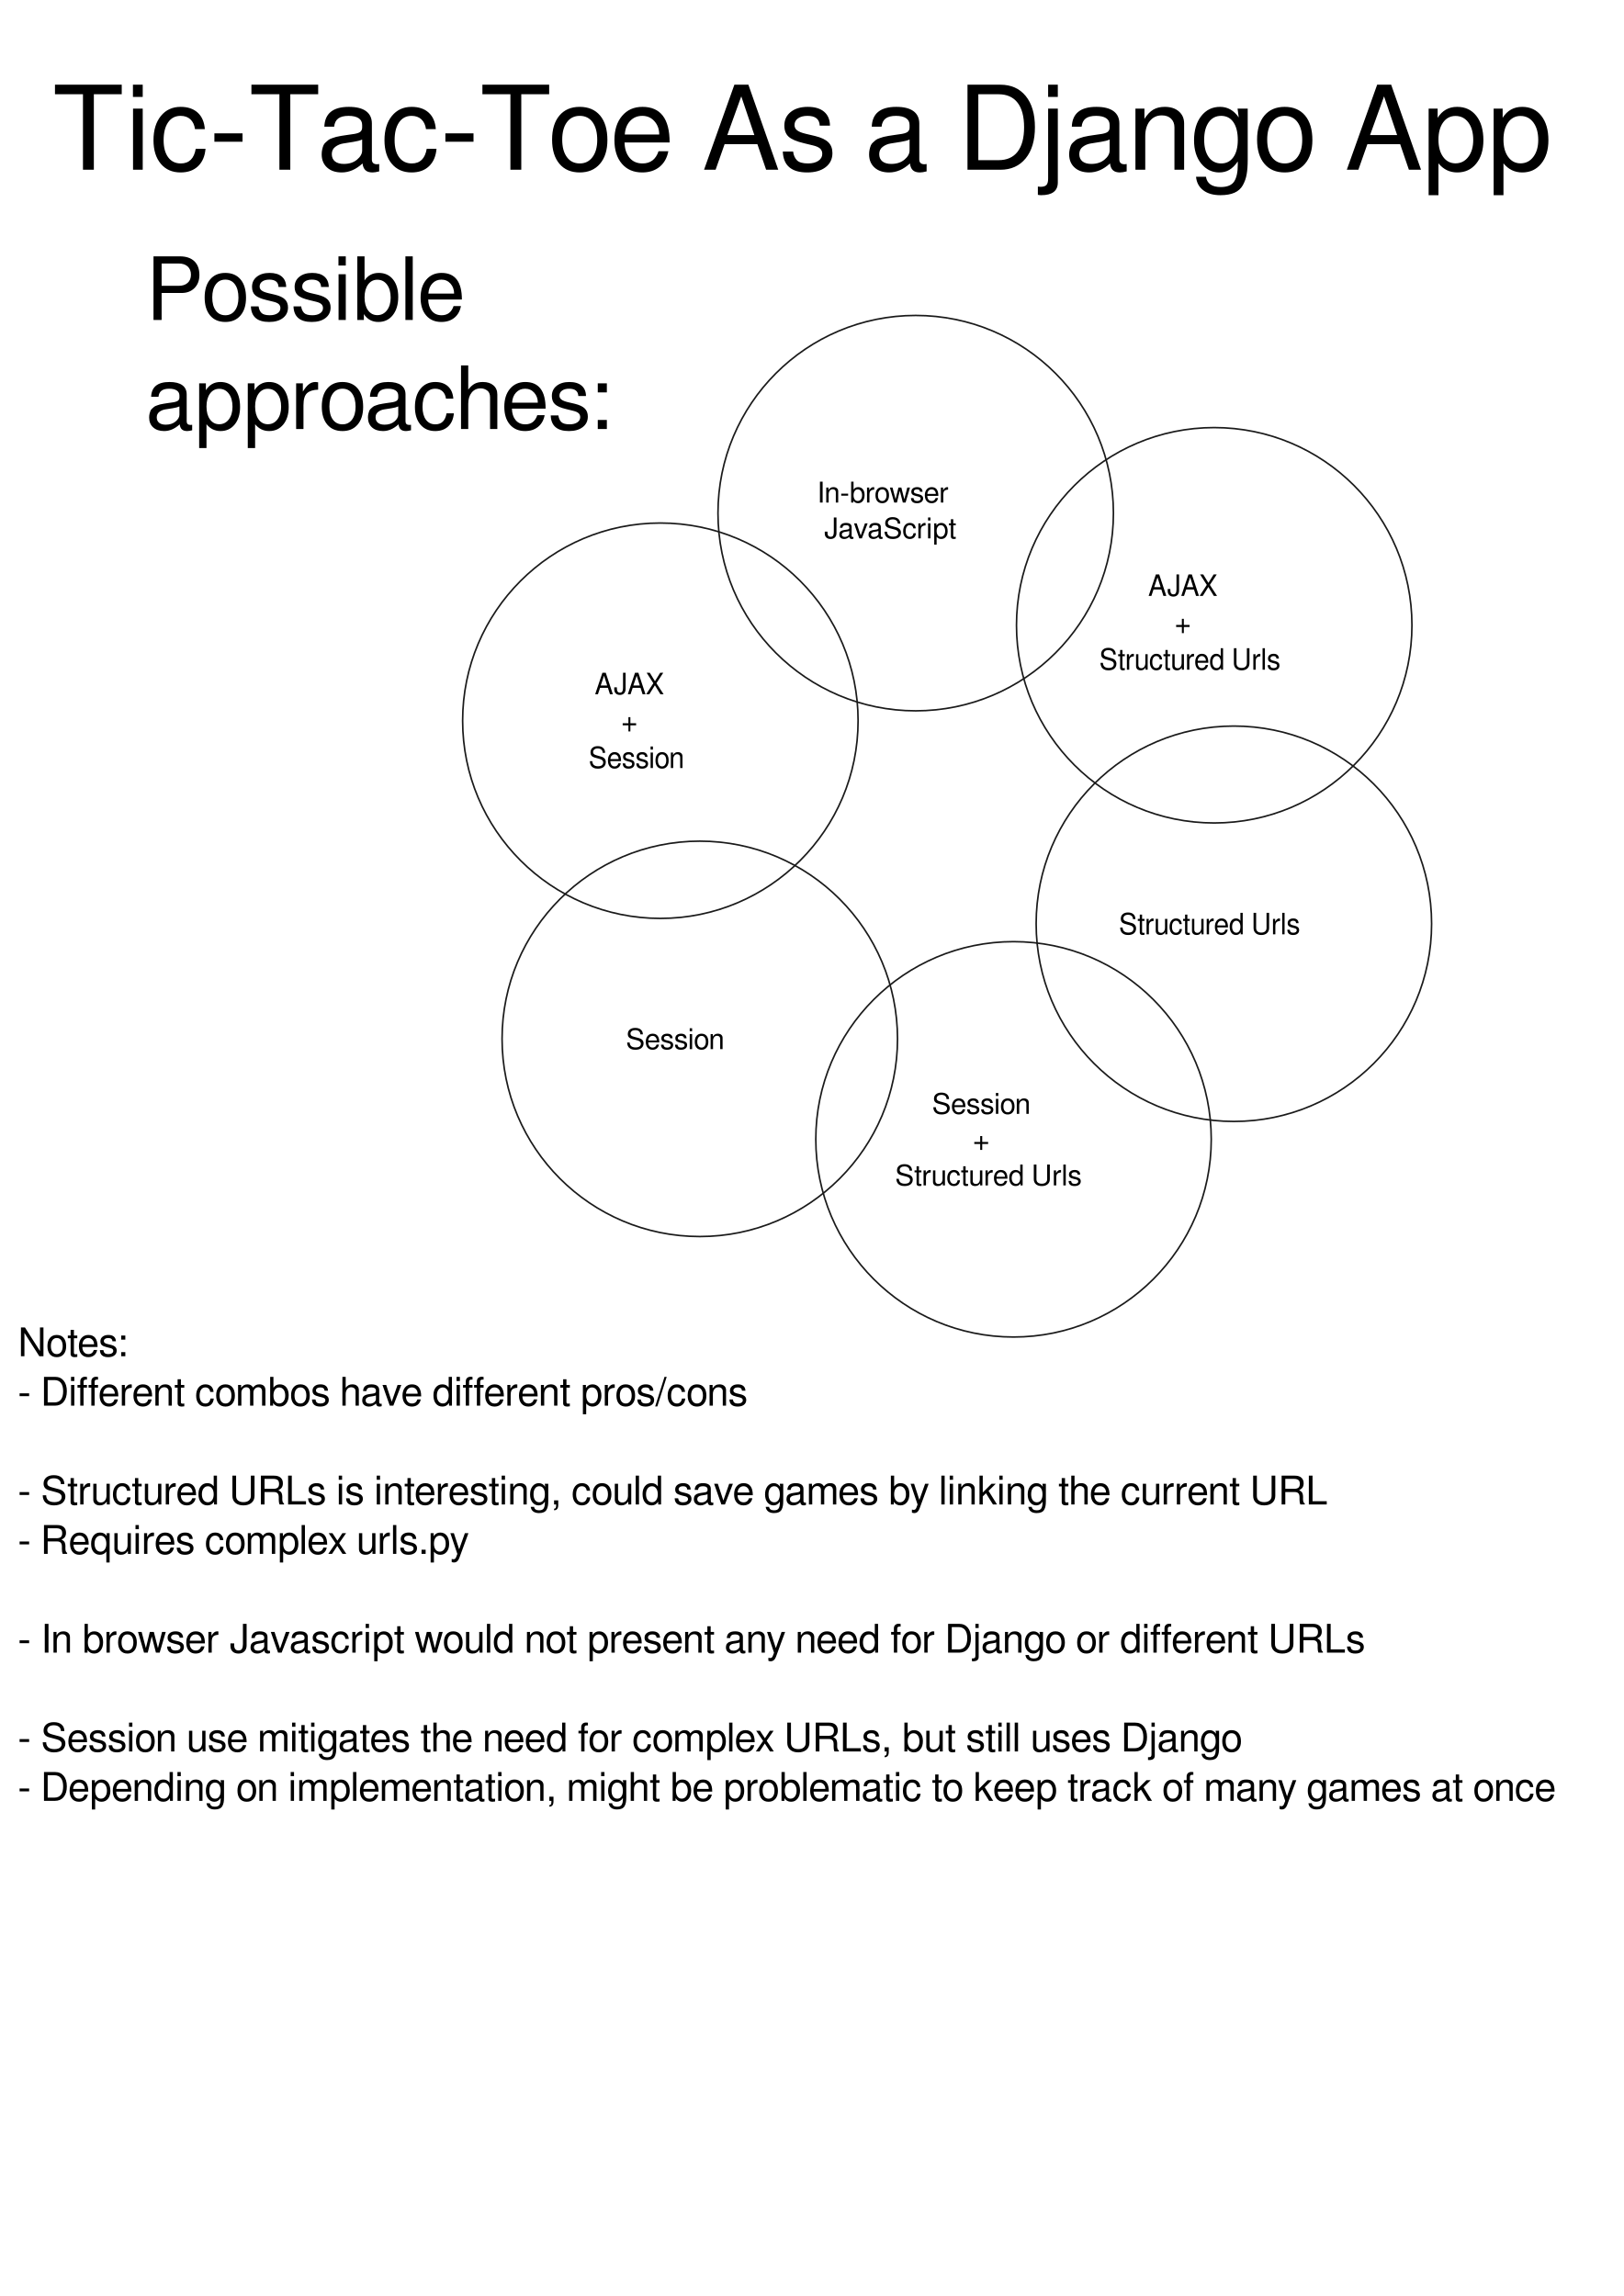
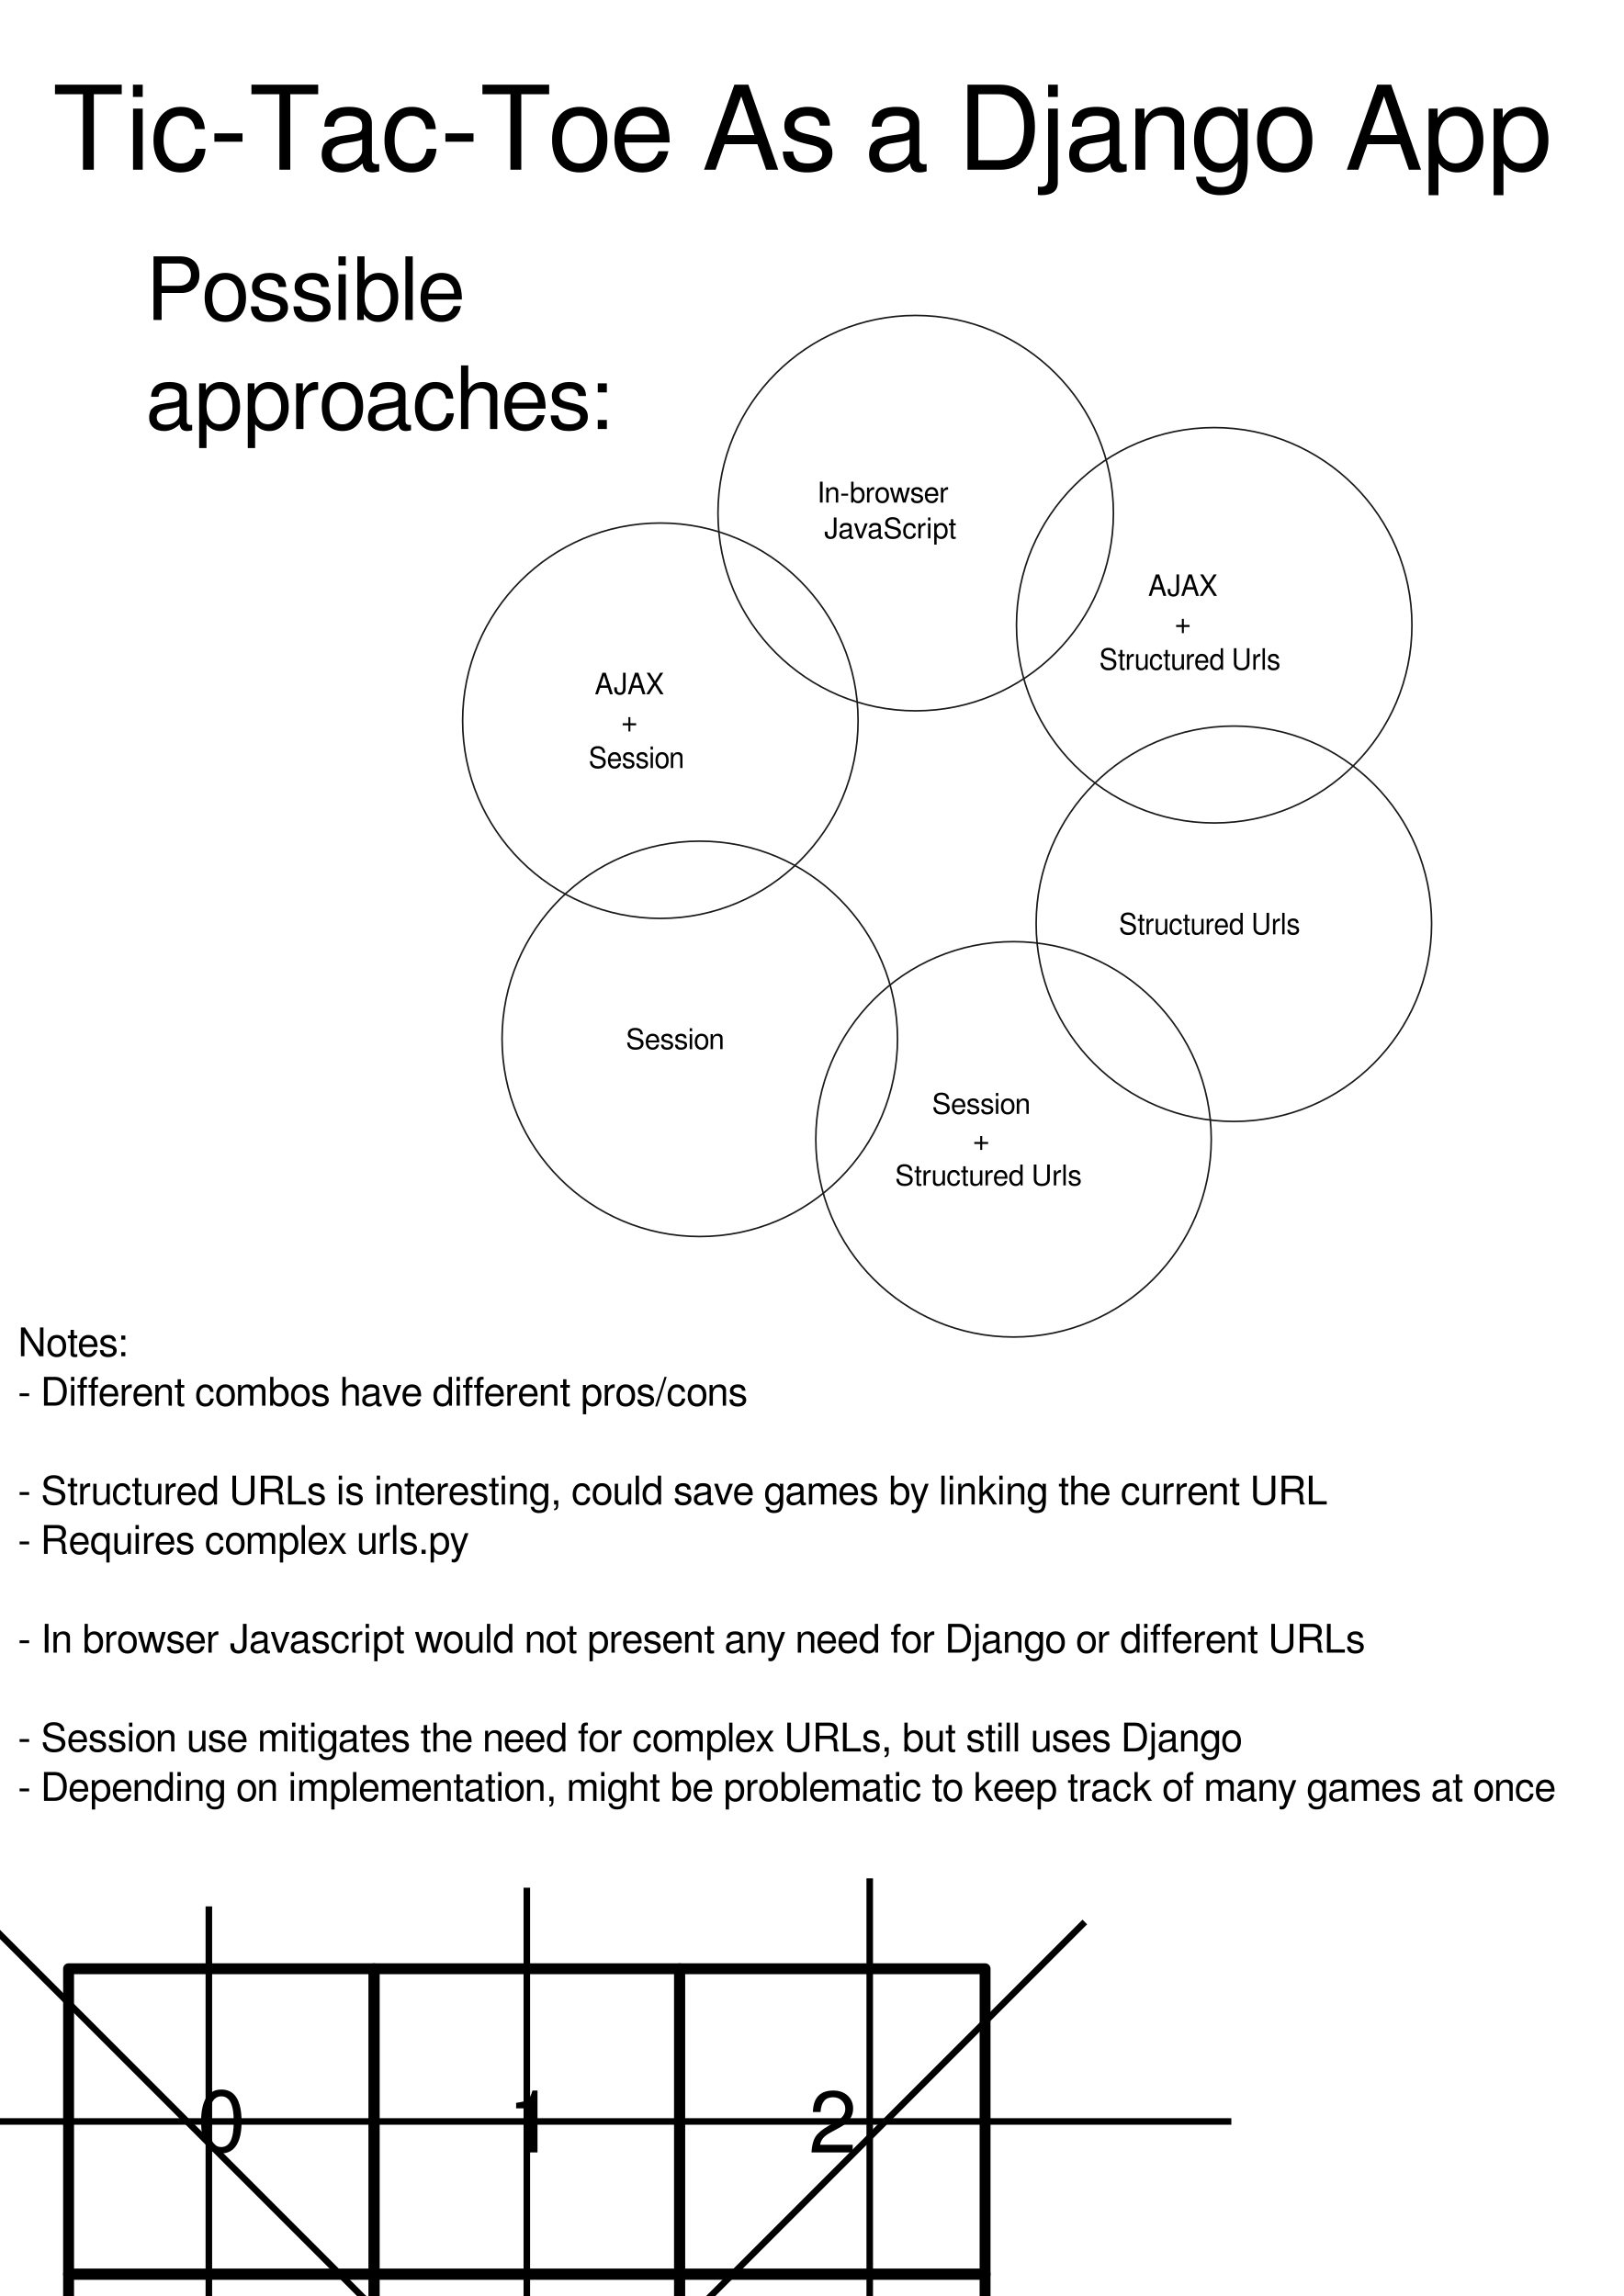
<svg xmlns="http://www.w3.org/2000/svg" width="744.094" height="1052.362" id="svg2" version="1.1">
  <defs id="defs4">
    </defs>
  <g id="layer1">
    <text xml:space="preserve" style="font-size:53.489px;font-style:normal;font-variant:normal;font-weight:normal;font-stretch:normal;fill:#000000;fill-opacity:1;stroke:none;font-family:FreeSans;-inkscape-font-specification:FreeSans" x="23.585" y="77.808" id="text2816">
      <tspan id="tspan2818" x="23.585" y="77.808">Tic-Tac-Toe As a Django App</tspan>
    </text>
    <text xml:space="preserve" style="font-size:40px;font-style:normal;font-variant:normal;font-weight:normal;font-stretch:normal;fill:#000000;fill-opacity:1;stroke:none;font-family:FreeSans;-inkscape-font-specification:FreeSans" x="67.143" y="146.648" id="text2820">
      <tspan id="tspan2822" x="67.143" y="146.648">Possible</tspan>
      <tspan x="67.143" y="196.648" id="tspan3049">approaches:</tspan>
    </text>
    <g id="g3041" transform="matrix(0.7290554,0,0,0.7290554,167.592,-2.584869)">
      <path transform="translate(-22.85714,-37.64285)" d="m 492.857,363.791 c 0,68.641 -55.645,124.286 -124.286,124.286 -68.641,0 -124.286,-55.645 -124.286,-124.286 0,-68.641 55.645,-124.286 124.286,-124.286 68.641,0 124.286,55.645 124.286,124.286 z" id="path2824" style="fill:none;stroke:#1a1a1a" />
      <text id="text2840" y="319.497" x="345.335" style="font-size:18px;font-style:normal;font-variant:normal;font-weight:normal;font-stretch:normal;text-align:center;text-anchor:middle;fill:#000000;fill-opacity:1;stroke:none;font-family:FreeSans;-inkscape-font-specification:FreeSans" xml:space="preserve">
        <tspan y="319.497" x="345.335" id="tspan2842">In-browser</tspan>
        <tspan id="tspan2963" y="341.997" x="345.335">JavaScript</tspan>
      </text>
    </g>
    <g id="g2984" transform="matrix(0.7290554,0,0,0.7290554,25.94693,186.9695)">
      <path style="fill:none;stroke:#1a1a1a" id="path2826" d="m 492.857,363.791 c 0,68.641 -55.645,124.286 -124.286,124.286 -68.641,0 -124.286,-55.645 -124.286,-124.286 0,-68.641 55.645,-124.286 124.286,-124.286 68.641,0 124.286,55.645 124.286,124.286 z" transform="translate(371.4286,-39.5)" />
      <text transform="scale(0.9705251,1.03037)" id="text2840-3" y="321.194" x="762.411" style="font-size:18px;font-style:normal;font-variant:normal;font-weight:normal;font-stretch:normal;text-align:center;text-anchor:middle;fill:#000000;fill-opacity:1;stroke:none;font-family:FreeSans;-inkscape-font-specification:FreeSans" xml:space="preserve">
        <tspan y="321.194" x="762.411" id="tspan2842-9">Structured Urls</tspan>
      </text>
    </g>
    <g id="g2977" transform="matrix(0.7290554,0,0,0.7290554,160.3014,42.19996)">
      <path style="fill:none;stroke:#1a1a1a" id="path2830" d="m 492.857,363.791 c 0,68.641 -55.645,124.286 -124.286,124.286 -68.641,0 -124.286,-55.645 -124.286,-124.286 0,-68.641 55.645,-124.286 124.286,-124.286 68.641,0 124.286,55.645 124.286,124.286 z" transform="translate(174.7857,-28.57142)" />
      <text transform="scale(0.9705251,1.03037)" id="text2840-3-3" y="307.438" x="559.796" style="font-size:18px;font-style:normal;font-variant:normal;font-weight:normal;font-stretch:normal;text-align:center;text-anchor:middle;fill:#000000;fill-opacity:1;stroke:none;font-family:FreeSans;-inkscape-font-specification:FreeSans" xml:space="preserve">
        <tspan y="307.438" x="559.796" id="tspan2842-9-3">AJAX</tspan>
        <tspan id="tspan2969" y="329.938" x="559.796">+</tspan>
        <tspan id="tspan2971" y="352.438" x="559.796">Structured Urls</tspan>
      </text>
    </g>
    <g id="g2996" transform="matrix(0.7290554,0,0,0.7290554,203.0033,90.10932)">
      <path transform="translate(-231.9286,-34.28571)" d="m 492.857,363.791 c 0,68.641 -55.645,124.286 -124.286,124.286 -68.641,0 -124.286,-55.645 -124.286,-124.286 0,-68.641 55.645,-124.286 124.286,-124.286 68.641,0 124.286,55.645 124.286,124.286 z" id="path2828" style="fill:none;stroke:#1a1a1a" />
      <text transform="scale(0.9705251,1.03037)" id="text2840-3-3-1" y="303.647" x="140.988" style="font-size:18px;font-style:normal;font-variant:normal;font-weight:normal;font-stretch:normal;text-align:center;text-anchor:middle;fill:#000000;fill-opacity:1;stroke:none;font-family:FreeSans;-inkscape-font-specification:FreeSans" xml:space="preserve">
        <tspan y="303.647" x="140.988" id="tspan2842-9-3-0">AJAX</tspan>
        <tspan id="tspan2965" y="326.147" x="140.988">+</tspan>
        <tspan id="tspan2967" y="348.647" x="140.988">Session</tspan>
      </text>
    </g>
    <g id="g2989" transform="matrix(0.7290554,0,0,0.7290554,166.5505,44.28298)">
      <path transform="translate(40.063,291.7523)" d="m 492.857,363.791 c 0,68.641 -55.645,124.286 -124.286,124.286 -68.641,0 -124.286,-55.645 -124.286,-124.286 0,-68.641 55.645,-124.286 124.286,-124.286 68.641,0 124.286,55.645 124.286,124.286 z" id="path2828-4" style="fill:none;stroke:#1a1a1a" />
      <text id="text2959" y="639.505" x="408.571" style="font-size:18px;font-style:normal;font-variant:normal;font-weight:normal;font-stretch:normal;text-align:center;text-anchor:middle;fill:#000000;fill-opacity:1;stroke:none;font-family:FreeSans;-inkscape-font-specification:FreeSans" xml:space="preserve">
        <tspan y="639.505" x="408.571" id="tspan2961">Session</tspan>
        <tspan id="tspan2973" y="662.005" x="408.571">+</tspan>
        <tspan id="tspan2975" y="684.505" x="408.571">Structured Urls</tspan>
      </text>
    </g>
    <g id="g3036" transform="matrix(0.7290554,0,0,0.7290554,230.0824,31.78488)">
      <path transform="translate(-244.2857,245.7143)" d="m 492.857,363.791 c 0,68.641 -55.645,124.286 -124.286,124.286 -68.641,0 -124.286,-55.645 -124.286,-124.286 0,-68.641 55.645,-124.286 124.286,-124.286 68.641,0 124.286,55.645 124.286,124.286 z" id="path2824-9" style="fill:none;stroke:#1a1a1a" />
      <text id="text2840-1" y="615.967" x="124.48" style="font-size:18px;font-style:normal;font-variant:normal;font-weight:normal;font-stretch:normal;text-align:center;text-anchor:middle;fill:#000000;fill-opacity:1;stroke:none;font-family:FreeSans;-inkscape-font-specification:FreeSans" xml:space="preserve">
        <tspan id="tspan2963-8" y="615.967" x="124.48">Session</tspan>
      </text>
    </g>
    <text xml:space="preserve" style="font-size:18.113px;font-style:normal;font-variant:normal;font-weight:normal;font-stretch:normal;fill:#000000;fill-opacity:1;stroke:none;font-family:FreeSans;-inkscape-font-specification:FreeSans" x="8.15" y="621.635" id="text3051">
      <tspan id="tspan3053" x="8.15" y="621.635">Notes:</tspan>
      <tspan x="8.15" y="644.276" id="tspan3055">- Different combos have different pros/cons</tspan>
      <tspan x="8.15" y="666.917" id="tspan3061" />
      <tspan x="8.15" y="689.559" id="tspan3057">- Structured URLs is interesting, could save games by linking the current URL</tspan>
      <tspan x="8.15" y="712.2" id="tspan3059">- Requires complex urls.py </tspan>
      <tspan x="8.15" y="734.841" id="tspan3063" />
      <tspan x="8.15" y="757.482" id="tspan3075">- In browser Javascript would not present any need for Django or different URLs</tspan>
      <tspan x="8.15" y="780.123" id="tspan3069" />
      <tspan x="8.15" y="802.764" id="tspan3071">- Session use mitigates the need for complex URLs, but still uses Django</tspan>
      <tspan x="8.15" y="825.405" id="tspan3081">- Depending on implementation, might be problematic to keep track of many games at once</tspan>
      <tspan x="8.15" y="848.047" id="tspan3073" />
    </text>
+     <rect y="902.362" x="31.429" height="140" width="140" id="use3639" style="fill:none;stroke:#000000;stroke-width:5;stroke-linecap:butt;stroke-linejoin:round;stroke-miterlimit:4;stroke-opacity:1;stroke-dasharray:none;stroke-dashoffset:0" />
+     <rect y="1042.362" x="31.429" height="140" width="140" id="use3641" style="fill:none;stroke:#000000;stroke-width:5;stroke-linecap:butt;stroke-linejoin:round;stroke-miterlimit:4;stroke-opacity:1;stroke-dasharray:none;stroke-dashoffset:0" />
+     <rect y="1182.362" x="31.429" height="140" width="140" id="use3643" style="fill:none;stroke:#000000;stroke-width:5;stroke-linecap:butt;stroke-linejoin:round;stroke-miterlimit:4;stroke-opacity:1;stroke-dasharray:none;stroke-dashoffset:0" />
+     <rect y="902.362" x="171.429" height="140" width="140" id="use3645" style="fill:none;stroke:#000000;stroke-width:5;stroke-linecap:butt;stroke-linejoin:round;stroke-miterlimit:4;stroke-opacity:1;stroke-dasharray:none;stroke-dashoffset:0" />
+     <rect y="1042.362" x="171.429" height="140" width="140" id="use3647" style="fill:none;stroke:#000000;stroke-width:5;stroke-linecap:butt;stroke-linejoin:round;stroke-miterlimit:4;stroke-opacity:1;stroke-dasharray:none;stroke-dashoffset:0" />
+     <rect y="1182.362" x="171.429" height="140" width="140" id="use3649" style="fill:none;stroke:#000000;stroke-width:5;stroke-linecap:butt;stroke-linejoin:round;stroke-miterlimit:4;stroke-opacity:1;stroke-dasharray:none;stroke-dashoffset:0" />
+     <rect y="902.362" x="311.429" height="140" width="140" id="use3651" style="fill:none;stroke:#000000;stroke-width:5;stroke-linecap:butt;stroke-linejoin:round;stroke-miterlimit:4;stroke-opacity:1;stroke-dasharray:none;stroke-dashoffset:0" />
+     <rect y="1042.362" x="311.429" height="140" width="140" id="use3653" style="fill:none;stroke:#000000;stroke-width:5;stroke-linecap:butt;stroke-linejoin:round;stroke-miterlimit:4;stroke-opacity:1;stroke-dasharray:none;stroke-dashoffset:0" />
+     <rect y="1182.362" x="311.429" height="140" width="140" id="use3655" style="fill:none;stroke:#000000;stroke-width:5;stroke-linecap:butt;stroke-linejoin:round;stroke-miterlimit:4;stroke-opacity:1;stroke-dasharray:none;stroke-dashoffset:0" />
+     <text xml:space="preserve" style="font-size:40px;font-style:normal;font-variant:normal;font-weight:normal;font-stretch:normal;fill:#000000;fill-opacity:1;stroke:none;font-family:FreeSans;-inkscape-font-specification:FreeSans" x="90.429" y="986.082" id="text3657">
+       <tspan id="tspan3659" x="90.429" y="986.082">0</tspan>
+     </text>
+     <text xml:space="preserve" style="font-size:40px;font-style:normal;font-variant:normal;font-weight:normal;font-stretch:normal;fill:#000000;fill-opacity:1;stroke:none;font-family:FreeSans;-inkscape-font-specification:FreeSans" x="232.449" y="986.542" id="text3661">
+       <tspan id="tspan3663" x="232.449" y="986.542">1</tspan>
+     </text>
+     <text xml:space="preserve" style="font-size:40px;font-style:normal;font-variant:normal;font-weight:normal;font-stretch:normal;fill:#000000;fill-opacity:1;stroke:none;font-family:FreeSans;-inkscape-font-specification:FreeSans" x="370.529" y="986.542" id="text3665">
+       <tspan id="tspan3667" x="370.529" y="986.542">2</tspan>
+     </text>
+     <text xml:space="preserve" style="font-size:40px;font-style:normal;font-variant:normal;font-weight:normal;font-stretch:normal;fill:#000000;fill-opacity:1;stroke:none;font-family:FreeSans;-inkscape-font-specification:FreeSans" x="90.669" y="1126.082" id="text3669">
+       <tspan id="tspan3671" x="90.669" y="1126.082">3</tspan>
+     </text>
+     <text xml:space="preserve" style="font-size:40px;font-style:normal;font-variant:normal;font-weight:normal;font-stretch:normal;fill:#000000;fill-opacity:1;stroke:none;font-family:FreeSans;-inkscape-font-specification:FreeSans" x="230.469" y="1126.542" id="text3673">
+       <tspan id="tspan3675" x="230.469" y="1126.542">4</tspan>
+     </text>
+     <text xml:space="preserve" style="font-size:40px;font-style:normal;font-variant:normal;font-weight:normal;font-stretch:normal;fill:#000000;fill-opacity:1;stroke:none;font-family:FreeSans;-inkscape-font-specification:FreeSans" x="370.469" y="1126.082" id="text3677">
+       <tspan id="tspan3679" x="370.469" y="1126.082">5</tspan>
+     </text>
+     <text xml:space="preserve" style="font-size:40px;font-style:normal;font-variant:normal;font-weight:normal;font-stretch:normal;fill:#000000;fill-opacity:1;stroke:none;font-family:FreeSans;-inkscape-font-specification:FreeSans" x="90.309" y="1266.082" id="text3681">
+       <tspan id="tspan3683" x="90.309" y="1266.082">6</tspan>
+     </text>
+     <text xml:space="preserve" style="font-size:40px;font-style:normal;font-variant:normal;font-weight:normal;font-stretch:normal;fill:#000000;fill-opacity:1;stroke:none;font-family:FreeSans;-inkscape-font-specification:FreeSans" x="230.109" y="1266.542" id="text3685">
+       <tspan id="tspan3687" x="230.109" y="1266.542">7</tspan>
+     </text>
+     <text xml:space="preserve" style="font-size:40px;font-style:normal;font-variant:normal;font-weight:normal;font-stretch:normal;fill:#000000;fill-opacity:1;stroke:none;font-family:FreeSans;-inkscape-font-specification:FreeSans" x="370.429" y="1266.082" id="text3689">
+       <tspan id="tspan3691" x="370.429" y="1266.082">8</tspan>
+     </text>
+     <path style="fill:none;stroke:#000000;stroke-width:3;stroke-linecap:butt;stroke-linejoin:miter;stroke-opacity:1;stroke-miterlimit:4;stroke-dasharray:none" d="m -62.857,972.362 627.143,0" id="path3711" />
+     <path style="fill:none;stroke:#000000;stroke-width:3;stroke-linecap:butt;stroke-linejoin:miter;stroke-opacity:1;stroke-miterlimit:4;stroke-dasharray:none" d="m -64.286,1110.934 598.571,0" id="path3713" />
+     <path style="fill:none;stroke:#000000;stroke-width:3;stroke-linecap:butt;stroke-linejoin:miter;stroke-opacity:1;stroke-miterlimit:4;stroke-dasharray:none" d="m -45.714,1253.791 554.286,0" id="path3715" />
+     <path style="fill:none;stroke:#000000;stroke-width:3;stroke-linecap:butt;stroke-linejoin:miter;stroke-opacity:1;stroke-miterlimit:4;stroke-dasharray:none" d="m 95.714,873.791 0,502.857" id="path3717" />
+     <path style="fill:none;stroke:#000000;stroke-width:3;stroke-linecap:butt;stroke-linejoin:miter;stroke-opacity:1;stroke-miterlimit:4;stroke-dasharray:none" d="m 241.429,865.219 0,502.857" id="path3719" />
+     <path style="fill:none;stroke:#000000;stroke-width:3;stroke-linecap:butt;stroke-linejoin:miter;stroke-opacity:1;stroke-miterlimit:4;stroke-dasharray:none" d="m 398.571,860.934 0,502.857" id="path3721" />
+     <path style="fill:none;stroke:#000000;stroke-width:3;stroke-linecap:butt;stroke-linejoin:miter;stroke-opacity:1;stroke-miterlimit:4;stroke-dasharray:none" d="M -14.286,872.362 476.429,1363.076" id="path3723" />
+     <path style="fill:none;stroke:#000000;stroke-width:3;stroke-linecap:butt;stroke-linejoin:miter;stroke-opacity:1;stroke-miterlimit:4;stroke-dasharray:none" d="M 497.143,880.934 -14.286,1392.362" id="path3725" />
+     <text xml:space="preserve" style="font-size:40px;font-style:normal;font-variant:normal;font-weight:normal;font-stretch:normal;fill:#000000;fill-opacity:1;stroke:none;font-family:FreeSans;-inkscape-font-specification:FreeSans" x="-115.714" y="973.791" id="text3727">
+       <tspan id="tspan3729" x="-115.714" y="973.791">a</tspan>
+     </text>
+     <text xml:space="preserve" style="font-size:40px;font-style:normal;font-variant:normal;font-weight:normal;font-stretch:normal;fill:#000000;fill-opacity:1;stroke:none;font-family:FreeSans;-inkscape-font-specification:FreeSans" x="-121.429" y="1110.934" id="text3731">
+       <tspan id="tspan3733" x="-121.429" y="1110.934">b</tspan>
+     </text>
+     <text xml:space="preserve" style="font-size:40px;font-style:normal;font-variant:normal;font-weight:normal;font-stretch:normal;fill:#000000;fill-opacity:1;stroke:none;font-family:FreeSans;-inkscape-font-specification:FreeSans" x="-108.571" y="1250.934" id="text3735">
+       <tspan id="tspan3737" x="-108.571" y="1250.934">c</tspan>
+     </text>
+     <text xml:space="preserve" style="font-size:40px;font-style:normal;font-variant:normal;font-weight:normal;font-stretch:normal;fill:#000000;fill-opacity:1;stroke:none;font-family:FreeSans;-inkscape-font-specification:FreeSans" x="84.286" y="1429.505" id="text3739">
+       <tspan id="tspan3741" x="84.286" y="1429.505">d</tspan>
+     </text>
+     <text xml:space="preserve" style="font-size:40px;font-style:normal;font-variant:normal;font-weight:normal;font-stretch:normal;fill:#000000;fill-opacity:1;stroke:none;font-family:FreeSans;-inkscape-font-specification:FreeSans" x="240" y="1409.505" id="text3743">
+       <tspan id="tspan3745" x="240" y="1409.505">e</tspan>
+     </text>
+     <text xml:space="preserve" style="font-size:40px;font-style:normal;font-variant:normal;font-weight:normal;font-stretch:normal;fill:#000000;fill-opacity:1;stroke:none;font-family:FreeSans;-inkscape-font-specification:FreeSans" x="400" y="1413.791" id="text3747">
+       <tspan id="tspan3749" x="400" y="1413.791">f</tspan>
+     </text>
+     <text xml:space="preserve" style="font-size:40px;font-style:normal;font-variant:normal;font-weight:normal;font-stretch:normal;fill:#000000;fill-opacity:1;stroke:none;font-family:FreeSans;-inkscape-font-specification:FreeSans" x="-60" y="856.648" id="text3751">
+       <tspan id="tspan3753" x="-60" y="856.648">g</tspan>
+     </text>
+     <text xml:space="preserve" style="font-size:40px;font-style:normal;font-variant:normal;font-weight:normal;font-stretch:normal;fill:#000000;fill-opacity:1;stroke:none;font-family:FreeSans;-inkscape-font-specification:FreeSans" x="-87.143" y="1409.505" id="text3755">
+       <tspan id="tspan3757" x="-87.143" y="1409.505">h</tspan>
+     </text>
+     <text xml:space="preserve" style="font-size:18.113px;font-style:normal;font-variant:normal;font-weight:normal;font-stretch:normal;fill:#000000;fill-opacity:1;stroke:none;font-family:FreeSans;-inkscape-font-specification:FreeSans" x="530.839" y="1137.962" id="text3051-0">
+       <tspan x="530.839" y="1137.962" id="tspan3073-4">8 win axis</tspan>
+     </text>
  </g>
</svg>
